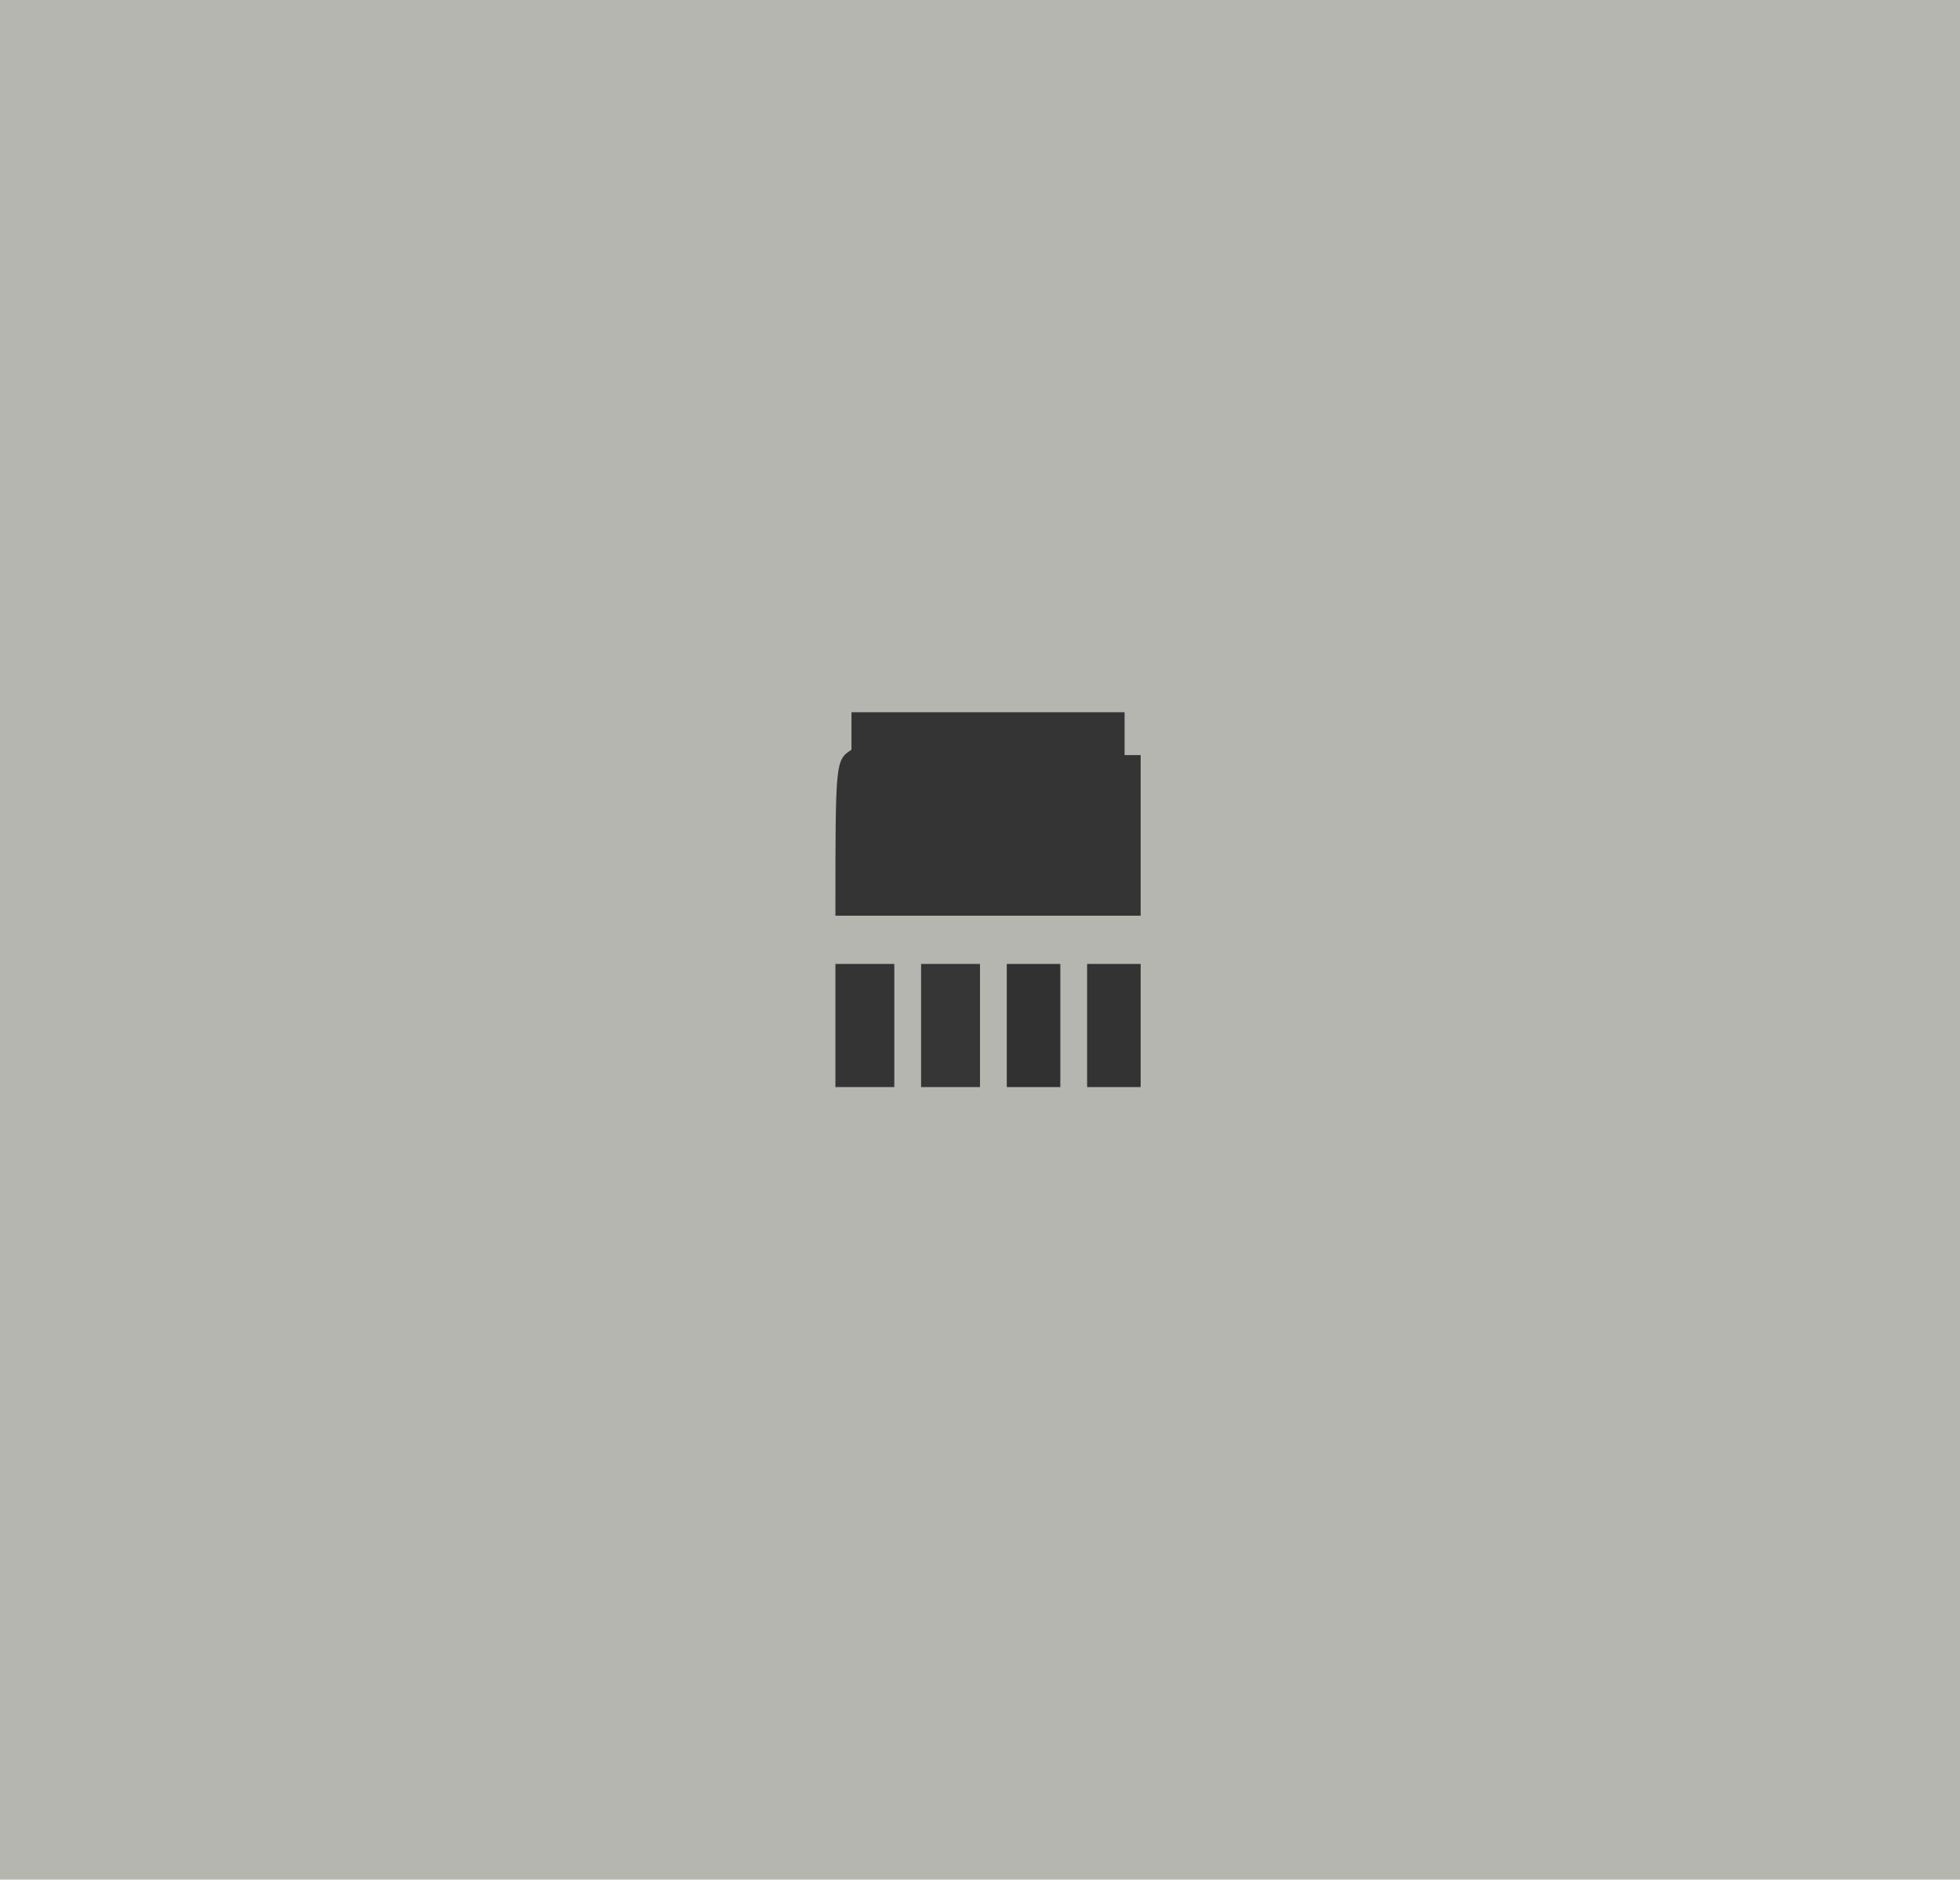
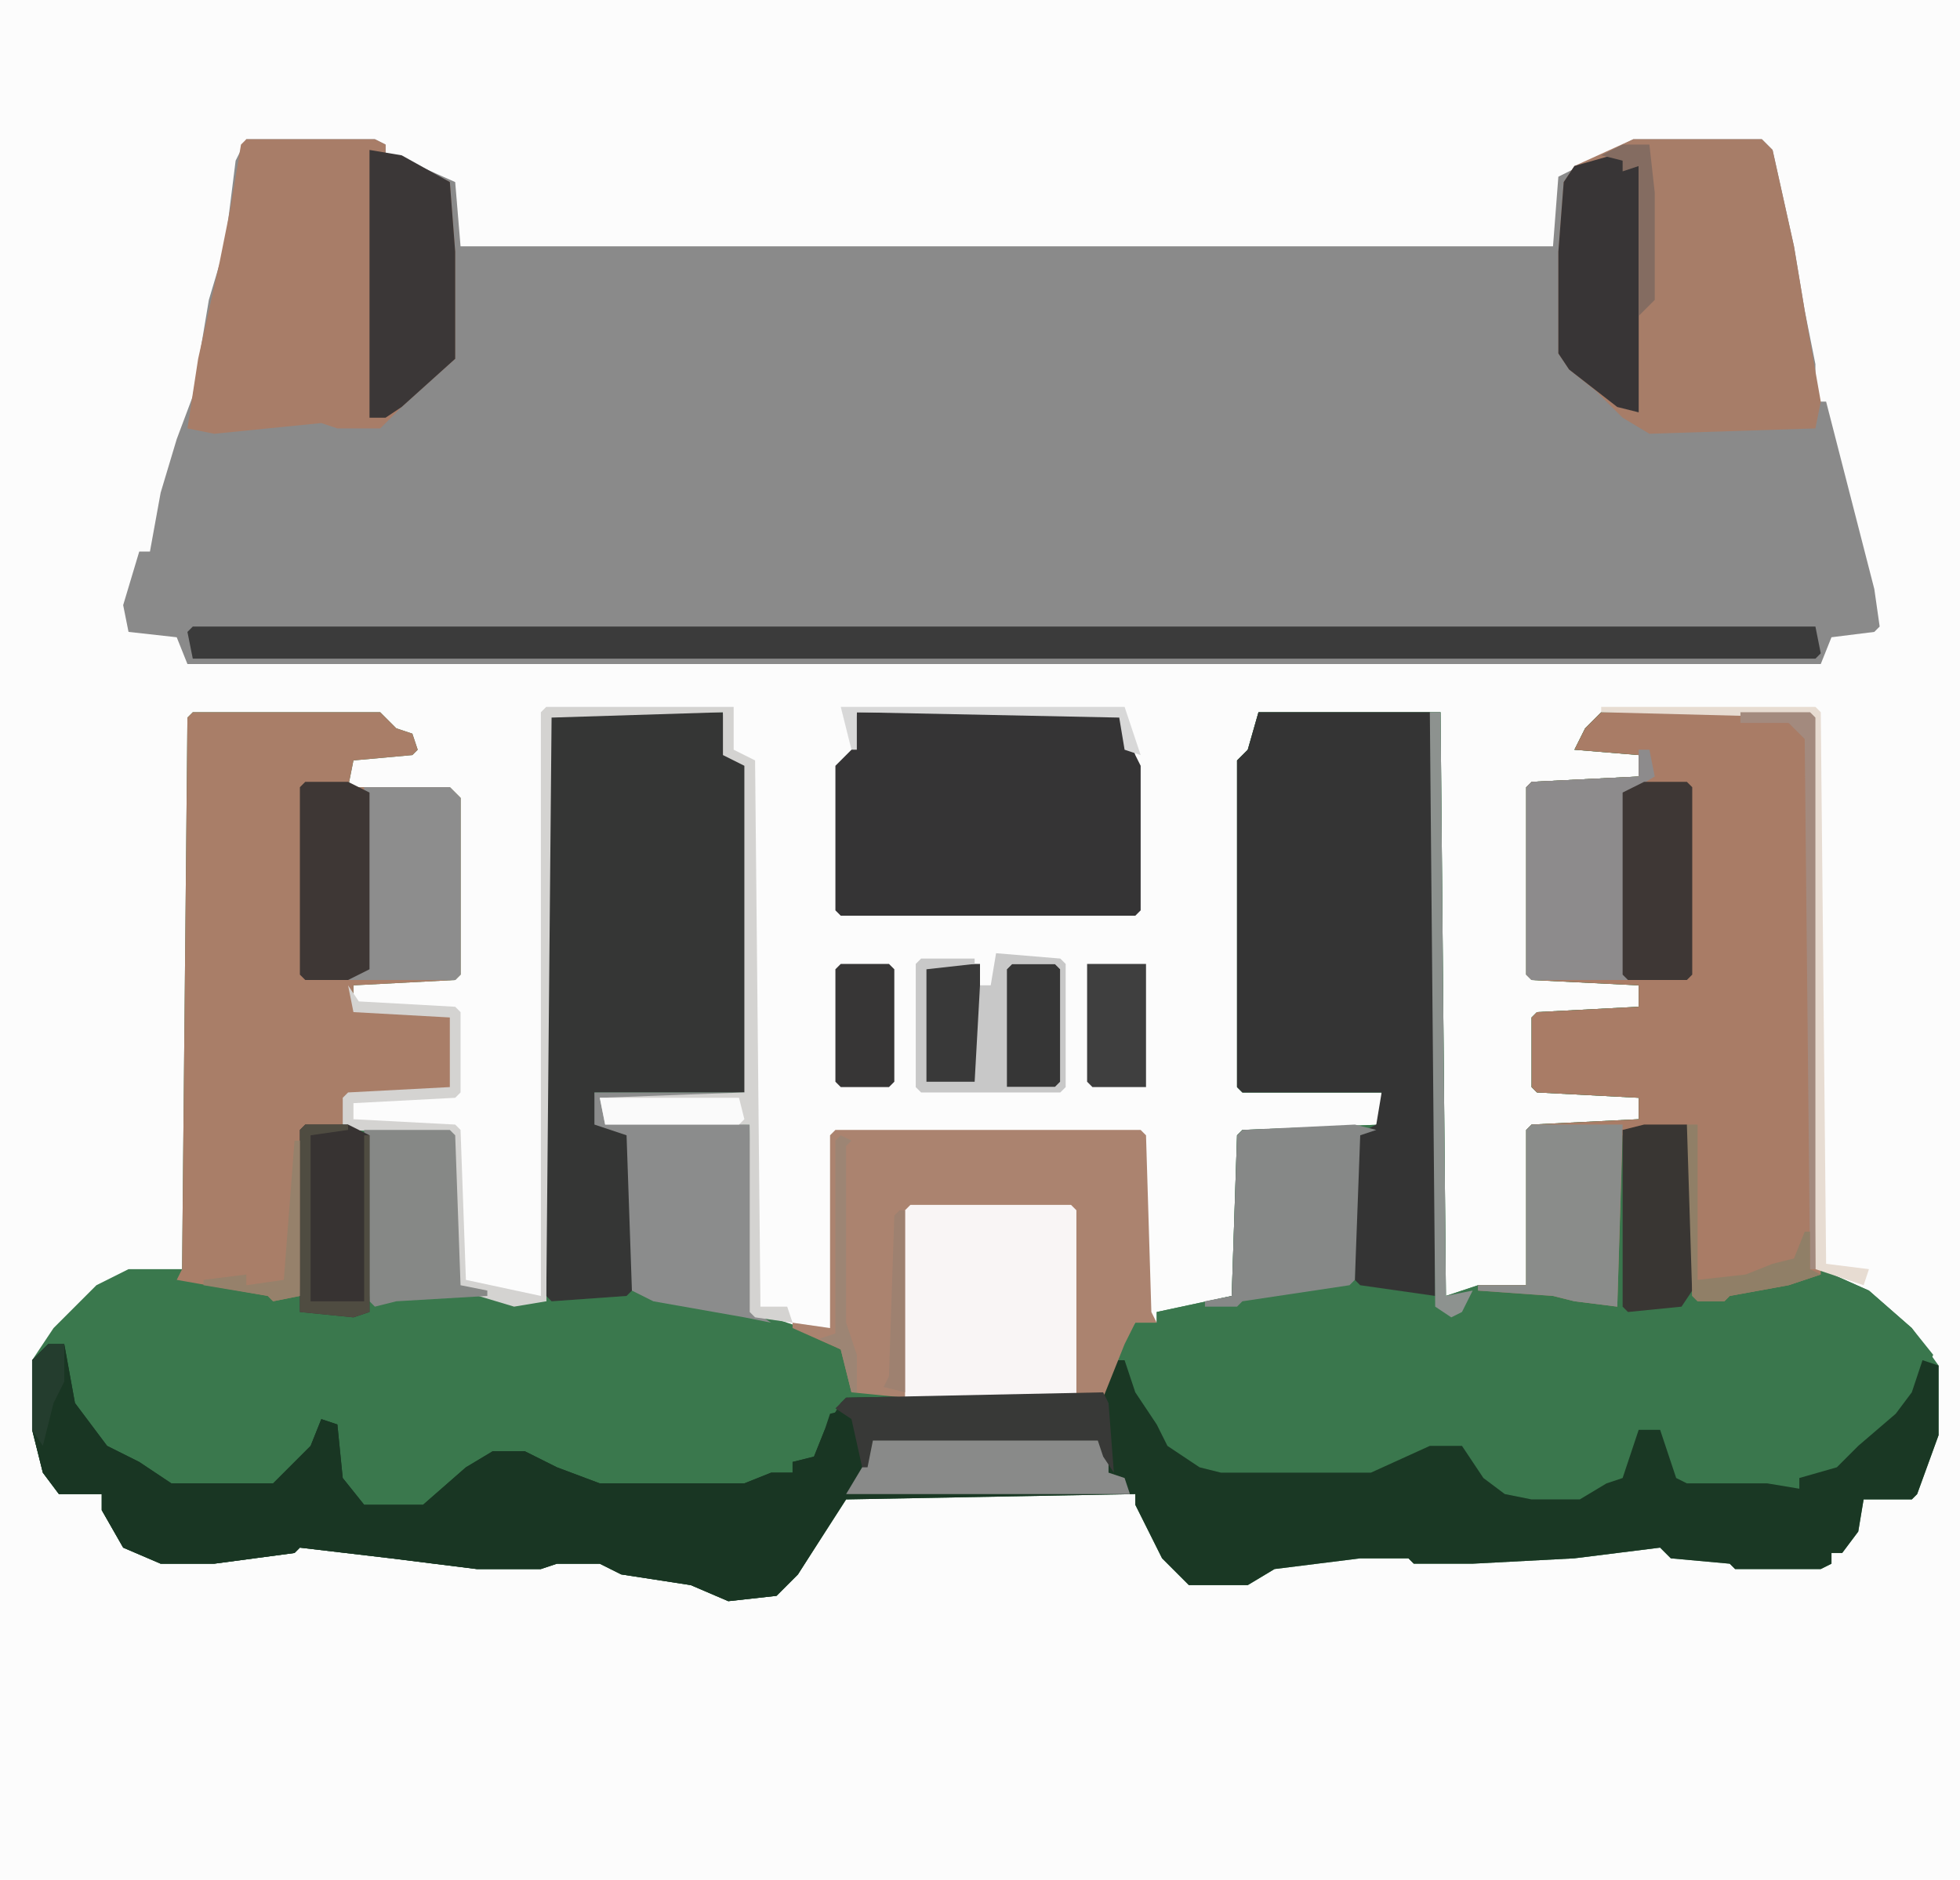
<svg xmlns="http://www.w3.org/2000/svg" version="1.1" width="366" height="351">
-   <path d="M0 0 C120.78 0 241.56 0 366 0 C366 115.83 366 231.66 366 351 C245.22 351 124.44 351 0 351 C0 235.17 0 119.34 0 0 Z " fill="#B5B6B0" transform="translate(0,0)" />
-   <path d="M0 0 C16.83 0 33.66 0 51 0 C51 2.64 51 5.28 51 8 C51.99 8 52.98 8 54 8 C54 17.9 54 27.8 54 38 C35.19 38 16.38 38 -3 38 C-3 9 -3 9 0 7 C0 4.69 0 2.38 0 0 Z " fill="#353434" transform="translate(159,133)" />
-   <path d="M0 0 C3.63 0 7.26 0 11 0 C11 7.59 11 15.18 11 23 C7.37 23 3.74 23 0 23 C0 15.41 0 7.82 0 0 Z " fill="#363636" transform="translate(172,180)" />
-   <path d="M0 0 C3.63 0 7.26 0 11 0 C11 7.59 11 15.18 11 23 C7.37 23 3.74 23 0 23 C0 15.41 0 7.82 0 0 Z " fill="#353435" transform="translate(156,180)" />
-   <path d="M0 0 C3.3 0 6.6 0 10 0 C10 7.59 10 15.18 10 23 C6.7 23 3.4 23 0 23 C0 15.41 0 7.82 0 0 Z " fill="#333333" transform="translate(203,180)" />
-   <path d="M0 0 C3.3 0 6.6 0 10 0 C10 7.59 10 15.18 10 23 C6.7 23 3.4 23 0 23 C0 15.41 0 7.82 0 0 Z " fill="#313131" transform="translate(188,180)" />
+   <path d="M0,0 L366,0 L366,351 L0,351 Z " fill="#FCFCFC" transform="translate(0,0)" />
+   <path d="M0,0 L35,0 L38,3 L41,4 L42,7 L41,8 L30,9 L29,14 L48,14 L50,16 L50,49 L49,50 L30,51 L30,55 L48,56 L49,57 L49,70 L48,71 L29,72 L29,77 L48,78 L49,79 L50,107 L60,110 L66,110 L66,1 L67,0 L99,0 L100,8 L104,10 L104,71 L103,72 L76,72 L77,76 L104,77 L105,112 L117,116 L122,119 L123,121 L123,127 L170,127 L173,118 L176,114 L180,114 L180,112 L194,109 L195,79 L196,78 L222,77 L222,71 L196,71 L195,70 L195,9 L197,7 L199,0 L233,0 L234,109 L240,107 L249,107 L249,78 L250,77 L270,76 L270,72 L251,71 L250,70 L250,57 L251,56 L270,55 L270,51 L250,50 L249,49 L249,14 L250,13 L270,12 L270,8 L258,7 L260,3 L263,0 L302,0 L303,1 L304,104 L313,108 L321,115 L326,122 L326,135 L322,146 L321,147 L312,147 L311,153 L308,157 L306,157 L306,159 L304,160 L288,160 L287,159 L276,158 L274,156 L258,158 L239,159 L228,159 L227,158 L218,158 L202,160 L197,163 L186,163 L181,158 L176,148 L176,146 L122,147 L113,161 L109,165 L100,166 L93,163 L80,161 L76,159 L68,159 L65,160 L53,160 L37,158 L20,156 L19,157 L4,159 L-6,159 L-13,156 L-17,149 L-17,146 L-25,146 L-28,142 L-30,134 L-30,121 L-26,115 L-18,107 L-12,104 L-2,104 L-1,1 Z " fill="#3A784D" transform="translate(36,133)" />
+   <path d="M0,0 L24,0 L26,1 L26,3 L30,4 L39,8 L40,20 L244,20 L245,7 L259,0 L283,0 L285,2 L289,20 L291,32 L293,42 L293,49 L295,49 L304,84 L305,91 L304,92 L296,93 L294,98 L-11,98 L-13,93 L-22,92 L-23,87 L-20,77 L-18,77 L-16,66 L-13,56 L-10,48 L-7,30 L-4,20 L-2,4 Z " fill="#8A8A8A" transform="translate(46,26)" />
+   <path d="M0,0 L34,0 L35,109 L41,107 L50,107 L50,78 L51,77 L71,76 L71,72 L52,71 L51,70 L51,57 L52,56 L71,55 L71,51 L51,50 L50,49 L50,14 L51,13 L71,12 L71,8 L59,7 L61,3 L64,0 L103,0 L104,1 L105,104 L114,108 L122,115 L126,120 L125,122 L122,128 L114,137 L110,139 L108,142 L101,143 L101,145 L80,145 L77,143 L74,134 L72,134 L69,141 L64,146 L60,148 L51,148 L45,146 L39,141 L38,138 L32,138 L21,143 L-7,143 L-14,140 L-18,137 L-21,132 L-25,126 L-25,121 L-27,120 L-23,114 L-19,114 L-19,112 L-5,109 L-4,79 L-3,78 L23,77 L23,71 L-3,71 L-4,70 L-4,9 L-2,7 Z " fill="#3A774D" transform="translate(235,133)" />
+   <path d="M0,0 L3,0 L5,11 L11,19 L17,22 L23,26 L42,26 L49,19 L51,14 L54,15 L55,25 L59,30 L70,30 L78,23 L83,20 L89,20 L95,23 L103,26 L130,26 L135,24 L139,24 L139,22 L143,21 L145,16 L148,11 L149,10 L197,9 L199,3 L201,3 L203,9 L207,15 L209,19 L215,23 L219,24 L247,24 L258,19 L264,19 L268,25 L272,28 L277,29 L286,29 L291,26 L294,25 L297,16 L301,16 L304,25 L306,26 L321,26 L327,27 L327,25 L334,23 L338,19 L345,13 L348,9 L350,3 L353,4 L353,17 L349,28 L348,29 L339,29 L338,35 L335,39 L333,39 L333,41 L331,42 L315,42 L314,41 L303,40 L301,38 L285,40 L266,41 L255,41 L254,40 L245,40 L229,42 L224,45 L213,45 L208,40 L203,30 L203,28 L149,29 L140,43 L136,47 L127,48 L120,45 L107,43 L103,41 L95,41 L92,42 L80,42 L64,40 L47,38 L46,39 L31,41 L21,41 L14,38 L10,31 L10,28 L2,28 L-1,24 L-3,16 L-3,3 Z " fill="#1A3824" transform="translate(9,251)" />
+   <path d="M0,0 L39,0 L40,1 L41,105 L35,107 L24,109 L23,110 L18,110 L17,109 L16,78 L8,78 L4,79 L3,111 L-5,110 L-9,109 L-23,108 L-23,107 L-14,107 L-14,78 L-13,77 L7,76 L7,72 L-12,71 L-13,70 L-13,57 L-12,56 L7,55 L7,51 L-13,50 L-14,49 L-14,14 L-13,13 L7,12 L7,8 L-5,7 L-3,3 Z " fill="#A97C66" transform="translate(299,133)" />
+   <path d="M0,0 L35,0 L38,3 L41,4 L42,7 L41,8 L30,9 L29,14 L48,14 L50,16 L50,49 L49,50 L30,51 L30,55 L48,56 L49,57 L49,70 L48,71 L29,72 L28,77 L21,78 L20,109 L15,110 L14,109 L-3,106 L-2,104 L-1,1 Z " fill="#A97E68" transform="translate(36,133)" />
+   <path d="M0,0 L32,0 L33,8 L37,10 L37,71 L8,71 L9,77 L15,79 L15,108 L14,109 L0,110 L-1,109 L-1,1 Z " fill="#353635" transform="translate(103,133)" />
+   <path d="M0,0 L32,0 L33,1 L33,109 L19,107 L18,106 L18,79 L22,77 L23,71 L-3,71 L-4,70 L-4,9 L-2,7 Z " fill="#343434" transform="translate(235,133)" />
+   <path d="M0,0 L57,0 L58,1 L59,34 L60,36 L56,36 L54,40 L50,50 L13,50 L3,49 L1,41 L-8,37 L-8,36 L-1,37 L-1,1 Z " fill="#AB836F" transform="translate(156,211)" />
+   <path d="M0,0 L3,0 L5,11 L11,19 L17,22 L23,26 L42,26 L49,19 L51,14 L54,15 L55,25 L59,30 L70,30 L78,23 L83,20 L89,20 L95,23 L103,26 L130,26 L135,24 L139,24 L139,22 L143,21 L145,16 L146,13 L150,12 L152,17 L152,24 L140,43 L136,47 L127,48 L120,45 L107,43 L103,41 L95,41 L92,42 L80,42 L64,40 L47,38 L46,39 L31,41 L21,41 L14,38 L10,31 L10,28 L2,28 L-1,24 L-3,16 L-3,3 Z " fill="#193623" transform="translate(9,251)" />
+   <path d="M0,0 L24,0 L26,2 L30,20 L32,32 L35,49 L34,54 L3,55 L-2,52 L-7,47 L-12,43 L-14,40 L-14,21 L-13,8 L-11,5 Z " fill="#A77D68" transform="translate(305,26)" />
+   <path d="M0,0 L24,0 L26,1 L26,3 L30,4 L38,8 L39,21 L39,41 L29,50 L25,54 L17,54 L14,53 L4,54 L-6,55 L-11,54 L-9,41 L-5,23 L-3,13 L-1,1 Z " fill="#A87D68" transform="translate(46,26)" />
+   <path d="M0,0 L49,0 L52,8 L53,10 L53,37 L52,38 L-3,38 L-4,37 L-4,10 L-1,7 Z " fill="#353435" transform="translate(160,133)" />
+   <path d="M0,0 L303,0 L304,5 L303,6 L0,6 L-1,1 Z " fill="#3B3B3B" transform="translate(36,117)" />
+   <path d="M0,0 L30,0 L31,1 L31,36 L-1,36 L-1,1 Z " fill="#F9F5F5" transform="translate(170,225)" />
+   <path d="M0,0 L28,0 L28,1 L1,1 L2,5 L29,6 L30,41 L33,43 L28,42 L11,39 L7,37 L6,8 L0,6 Z " fill="#8B8C8C" transform="translate(111,204)" />
+   <path d="M0,0 L2,0 L3,5 L-2,8 L-2,43 L-20,43 L-21,42 L-21,7 L-20,6 L0,5 Z " fill="#8D8B8C" transform="translate(306,140)" />
+   <path d="M0,0 L4,1 L1,2 L0,29 L-1,30 L-21,33 L-22,34 L-28,34 L-28,33 L-23,32 L-22,2 L-21,1 Z " fill="#868887" transform="translate(253,210)" />
+   <path d="M0,0 L6,1 L15,6 L16,19 L16,39 L6,48 L3,50 L0,50 Z " fill="#3B3737" transform="translate(69,28)" />
+   <path d="M0,0 L16,0 L18,2 L18,35 L17,36 L-3,36 L0,34 Z " fill="#8D8D8D" transform="translate(68,147)" />
+   <path d="M0,0 L3,1 L5,2 L5,48 L1,47 L-8,40 L-10,37 L-10,18 L-9,5 L-7,2 Z " fill="#383536" transform="translate(301,29)" />
+   <path d="M0,0 L17,0 L16,34 L8,33 L4,32 L-10,31 L-10,30 L-1,30 L-1,1 Z " fill="#8A8C8A" transform="translate(286,210)" />
+   <path d="M0,0 L35,0 L35,8 L39,10 L40,112 L45,112 L46,115 L39,114 L38,113 L38,78 L11,78 L10,73 L37,72 L37,11 L33,9 L33,1 L1,2 L0,111 L-6,112 L-16,109 L-17,108 L-18,80 L-37,79 L-38,78 L-38,73 L-37,72 L-18,71 L-18,58 L-36,57 L-37,52 L-35,55 L-17,56 L-16,57 L-16,72 L-17,73 L-36,74 L-36,77 L-17,78 L-16,79 L-15,107 L-1,110 L-1,1 Z " fill="#D4D3D1" transform="translate(102,132)" />
+   <path d="M0,0 L42,0 L44,4 L44,7 L47,8 L48,11 L-5,11 L-2,6 Z " fill="#898A89" transform="translate(163,268)" />
+   <path d="M0,0 L16,0 L17,1 L18,29 L23,30 L23,31 L6,32 L2,33 L1,32 Z " fill="#868886" transform="translate(68,211)" />
+   <path d="M0,0 L8,0 L9,1 L9,36 L8,37 L-3,37 L-4,36 L-4,2 Z " fill="#3E3735" transform="translate(307,146)" />
+   <path d="M0,0 L8,0 L12,2 L12,35 L8,37 L0,37 L-1,36 L-1,1 Z " fill="#3E3735" transform="translate(57,146)" />
+   <path d="M0,0 L8,0 L12,2 L12,35 L9,36 L-1,35 L-1,1 Z " fill="#373332" transform="translate(57,210)" />
+   <path d="M0,0 L8,0 L9,1 L9,31 L7,34 L-3,35 L-4,34 L-4,1 Z " fill="#393633" transform="translate(307,210)" />
+   <path d="M0,0 L1,2 L2,15 L0,12 L-1,9 L-43,9 L-44,14 L-45,14 L-47,5 L-50,3 L-48,1 Z " fill="#383937" transform="translate(206,260)" />
+   <path d="M0,0 L11,0 L11,23 L1,23 L0,22 Z " fill="#3F3F3F" transform="translate(203,180)" />
+   <path d="M0,0 L10,0 L10,22 L9,23 L0,23 L-1,22 L-1,1 Z " fill="#393939" transform="translate(173,180)" />
+   <path d="M0,0 L9,0 L10,1 L10,22 L9,23 L0,23 L-1,22 L-1,1 Z " fill="#373636" transform="translate(157,180)" />
+   <path d="M0,0 L8,0 L9,1 L9,22 L8,23 L-1,23 L-1,1 Z " fill="#363636" transform="translate(189,180)" />
+   <path d="M0,0 L12,1 L13,2 L13,25 L12,26 L-14,26 L-15,25 L-15,2 L-14,1 L-4,1 L-4,2 L-13,3 L-13,24 L-4,24 L-3,6 L-1,6 Z M3,2 L2,3 L2,25 L11,25 L12,24 L12,3 L11,2 Z " fill="#C8C8C8" transform="translate(186,178)" />
+   <path d="M0,0 L40,0 L41,1 L42,104 L50,105 L49,108 L40,105 L39,2 L0,1 Z " fill="#E7DCD2" transform="translate(299,132)" />
+   <path d="M0,0 L26,0 L27,4 L26,5 L1,5 Z " fill="#FAFAFA" transform="translate(112,205)" />
+   <path d="M0,0 L13,0 L14,1 L14,104 L13,104 L12,5 L9,2 L0,2 Z " fill="#A38A7E" transform="translate(325,133)" />
+   <path d="M0,0 L2,0 L3,109 L8,108 L6,112 L4,113 L1,111 Z " fill="#8D928F" transform="translate(267,133)" />
+   <path d="M0,0 L2,0 L2,29 L11,28 L16,26 L20,25 L22,20 L23,20 L23,27 L25,28 L19,30 L8,32 L7,33 L2,33 L1,32 Z " fill="#907F67" transform="translate(315,210)" />
+   <path d="M0,0 L5,0 L6,9 L6,29 L3,32 L3,4 L0,5 L0,3 L-4,2 Z " fill="#846C61" transform="translate(303,27)" />
+   <path d="M0,0 L8,0 L8,1 L1,2 L1,33 L11,33 L11,2 L12,2 L12,35 L9,36 L-1,35 L-1,1 Z " fill="#4F4C41" transform="translate(57,210)" />
+   <path d="M0,0 L1,0 L1,29 L-4,30 L-5,29 L-17,27 L-17,26 L-9,25 L-9,27 L-2,26 Z " fill="#96816B" transform="translate(55,213)" />
+   <path d="M0,0 L2,1 L1,2 L1,35 L3,41 L3,48 L2,48 L0,40 L-4,38 L-1,37 L-1,1 Z " fill="#9D8574" transform="translate(157,212)" />
+   <path d="M0,0 L53,0 L56,9 L53,8 L52,2 L3,1 L3,8 L2,8 Z " fill="#D8D8D8" transform="translate(157,132)" />
+   <path d="M0,0 L1,0 L1,34 L-3,33 L-2,31 L-1,1 Z " fill="#9E8170" transform="translate(168,226)" />
+   <path d="M0,0 L3,0 L3,7 L1,11 L-1,19 L-3,16 L-3,3 Z " fill="#243D2E" transform="translate(9,251)" />
</svg>
